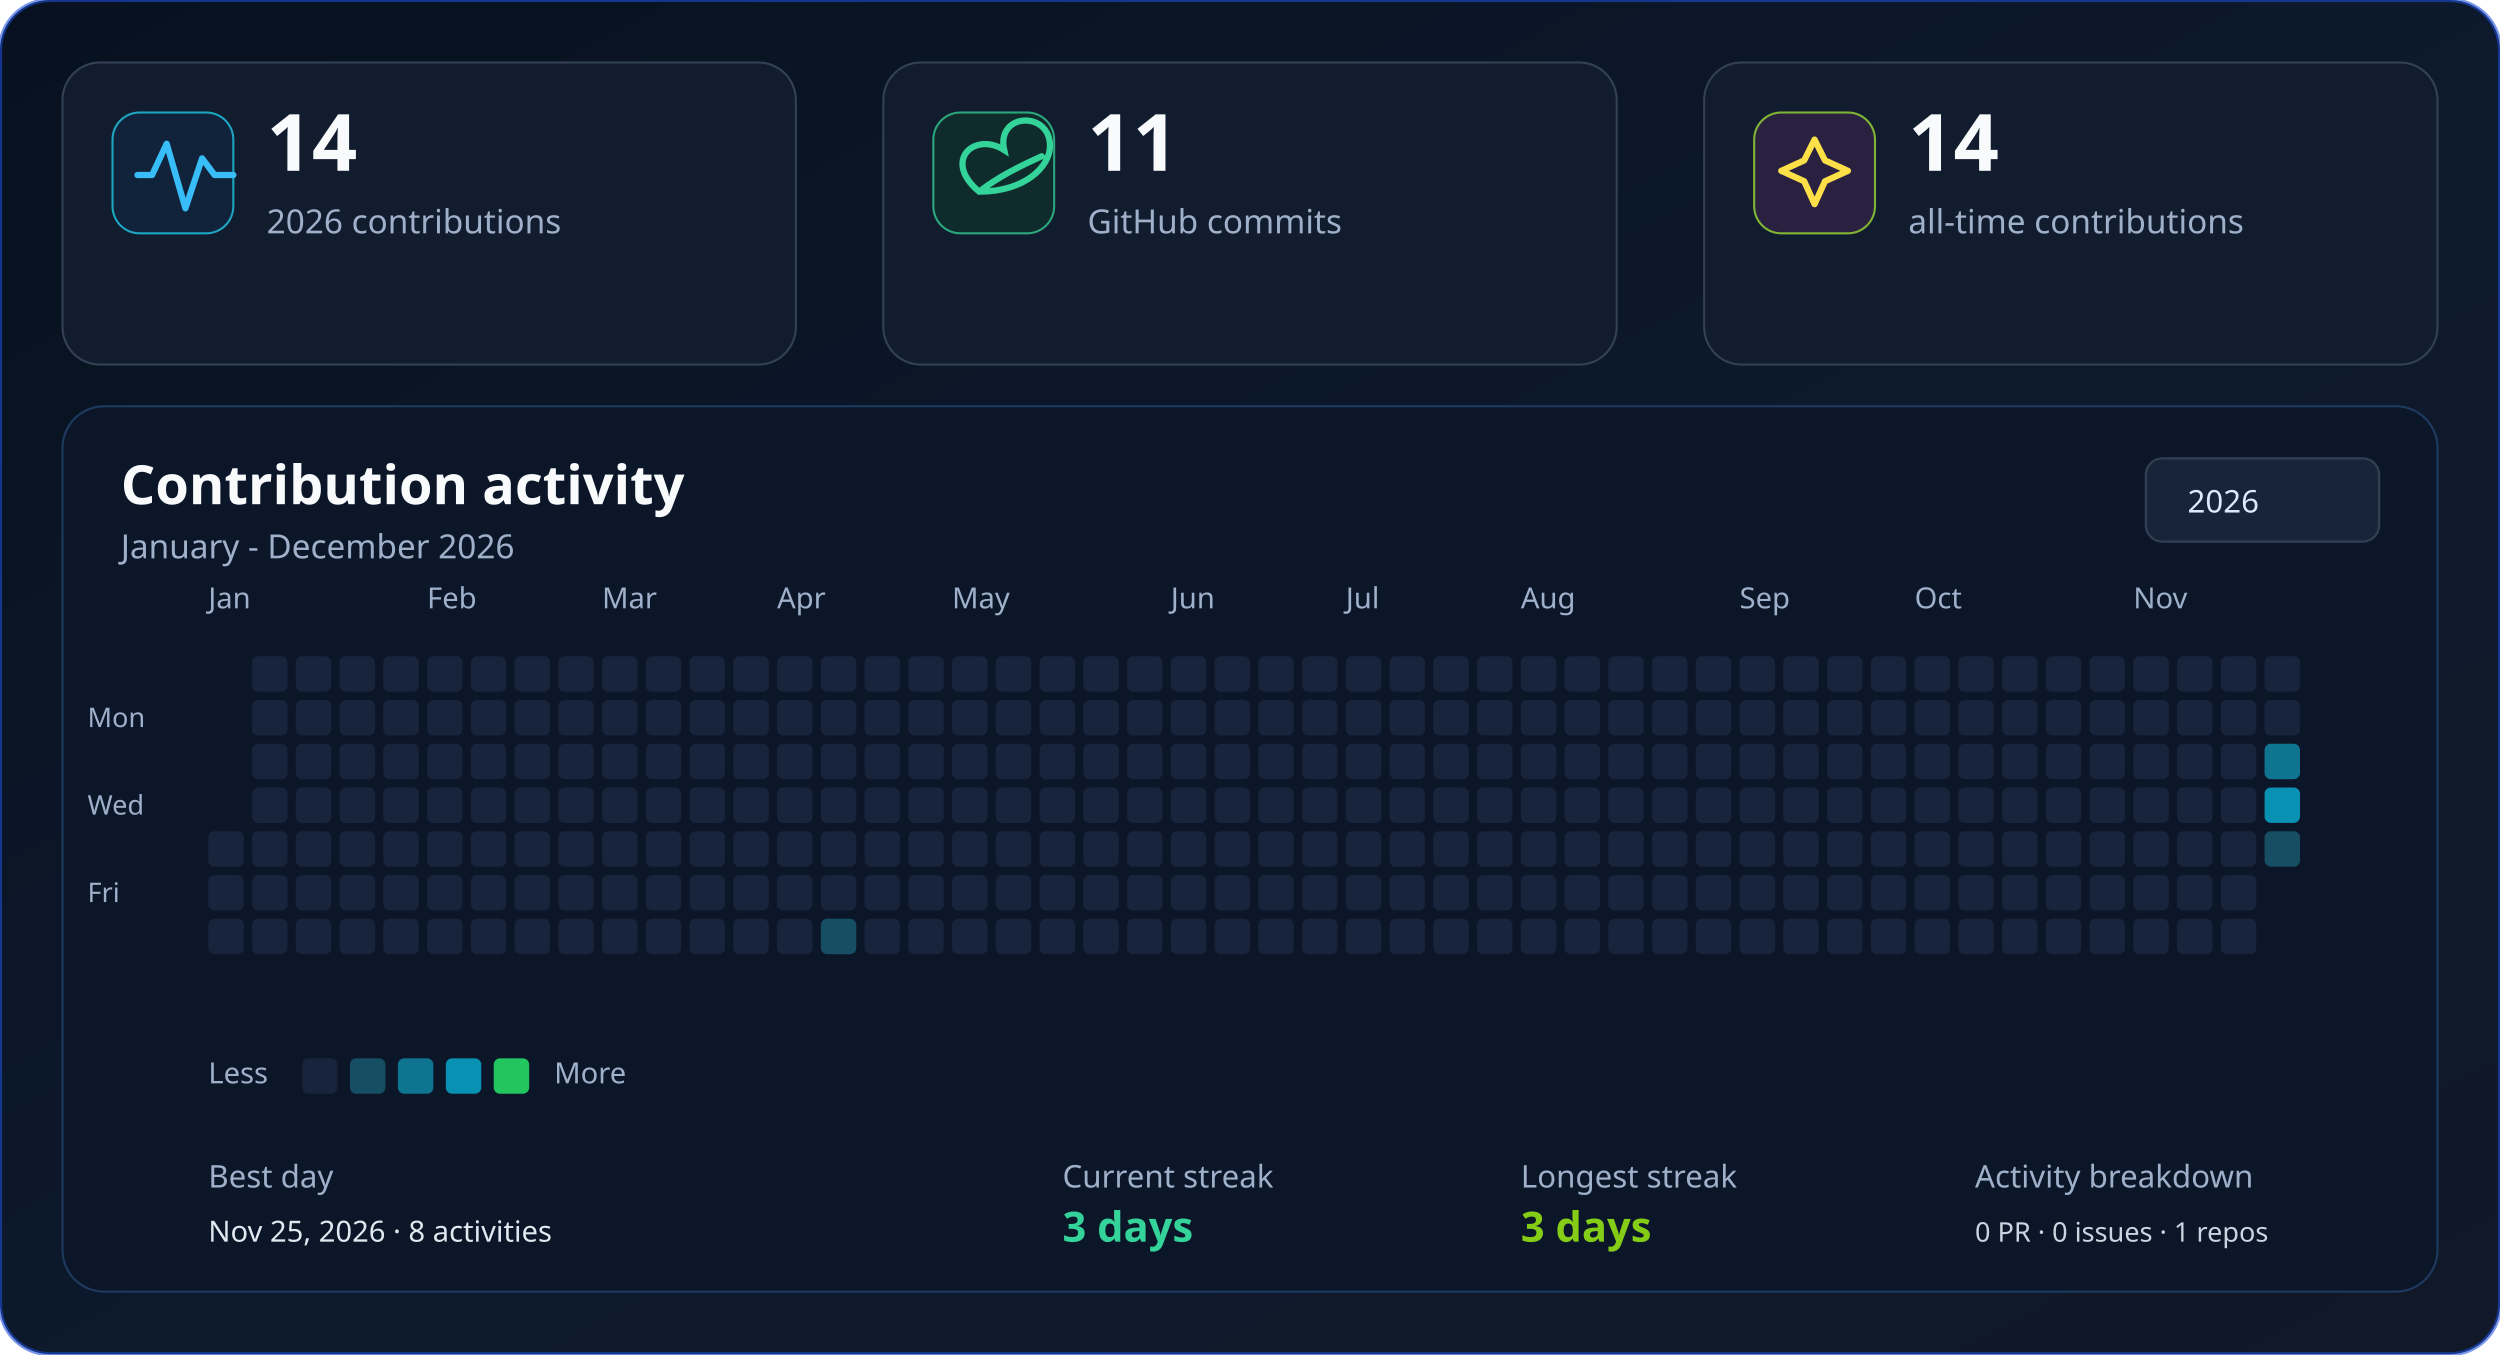
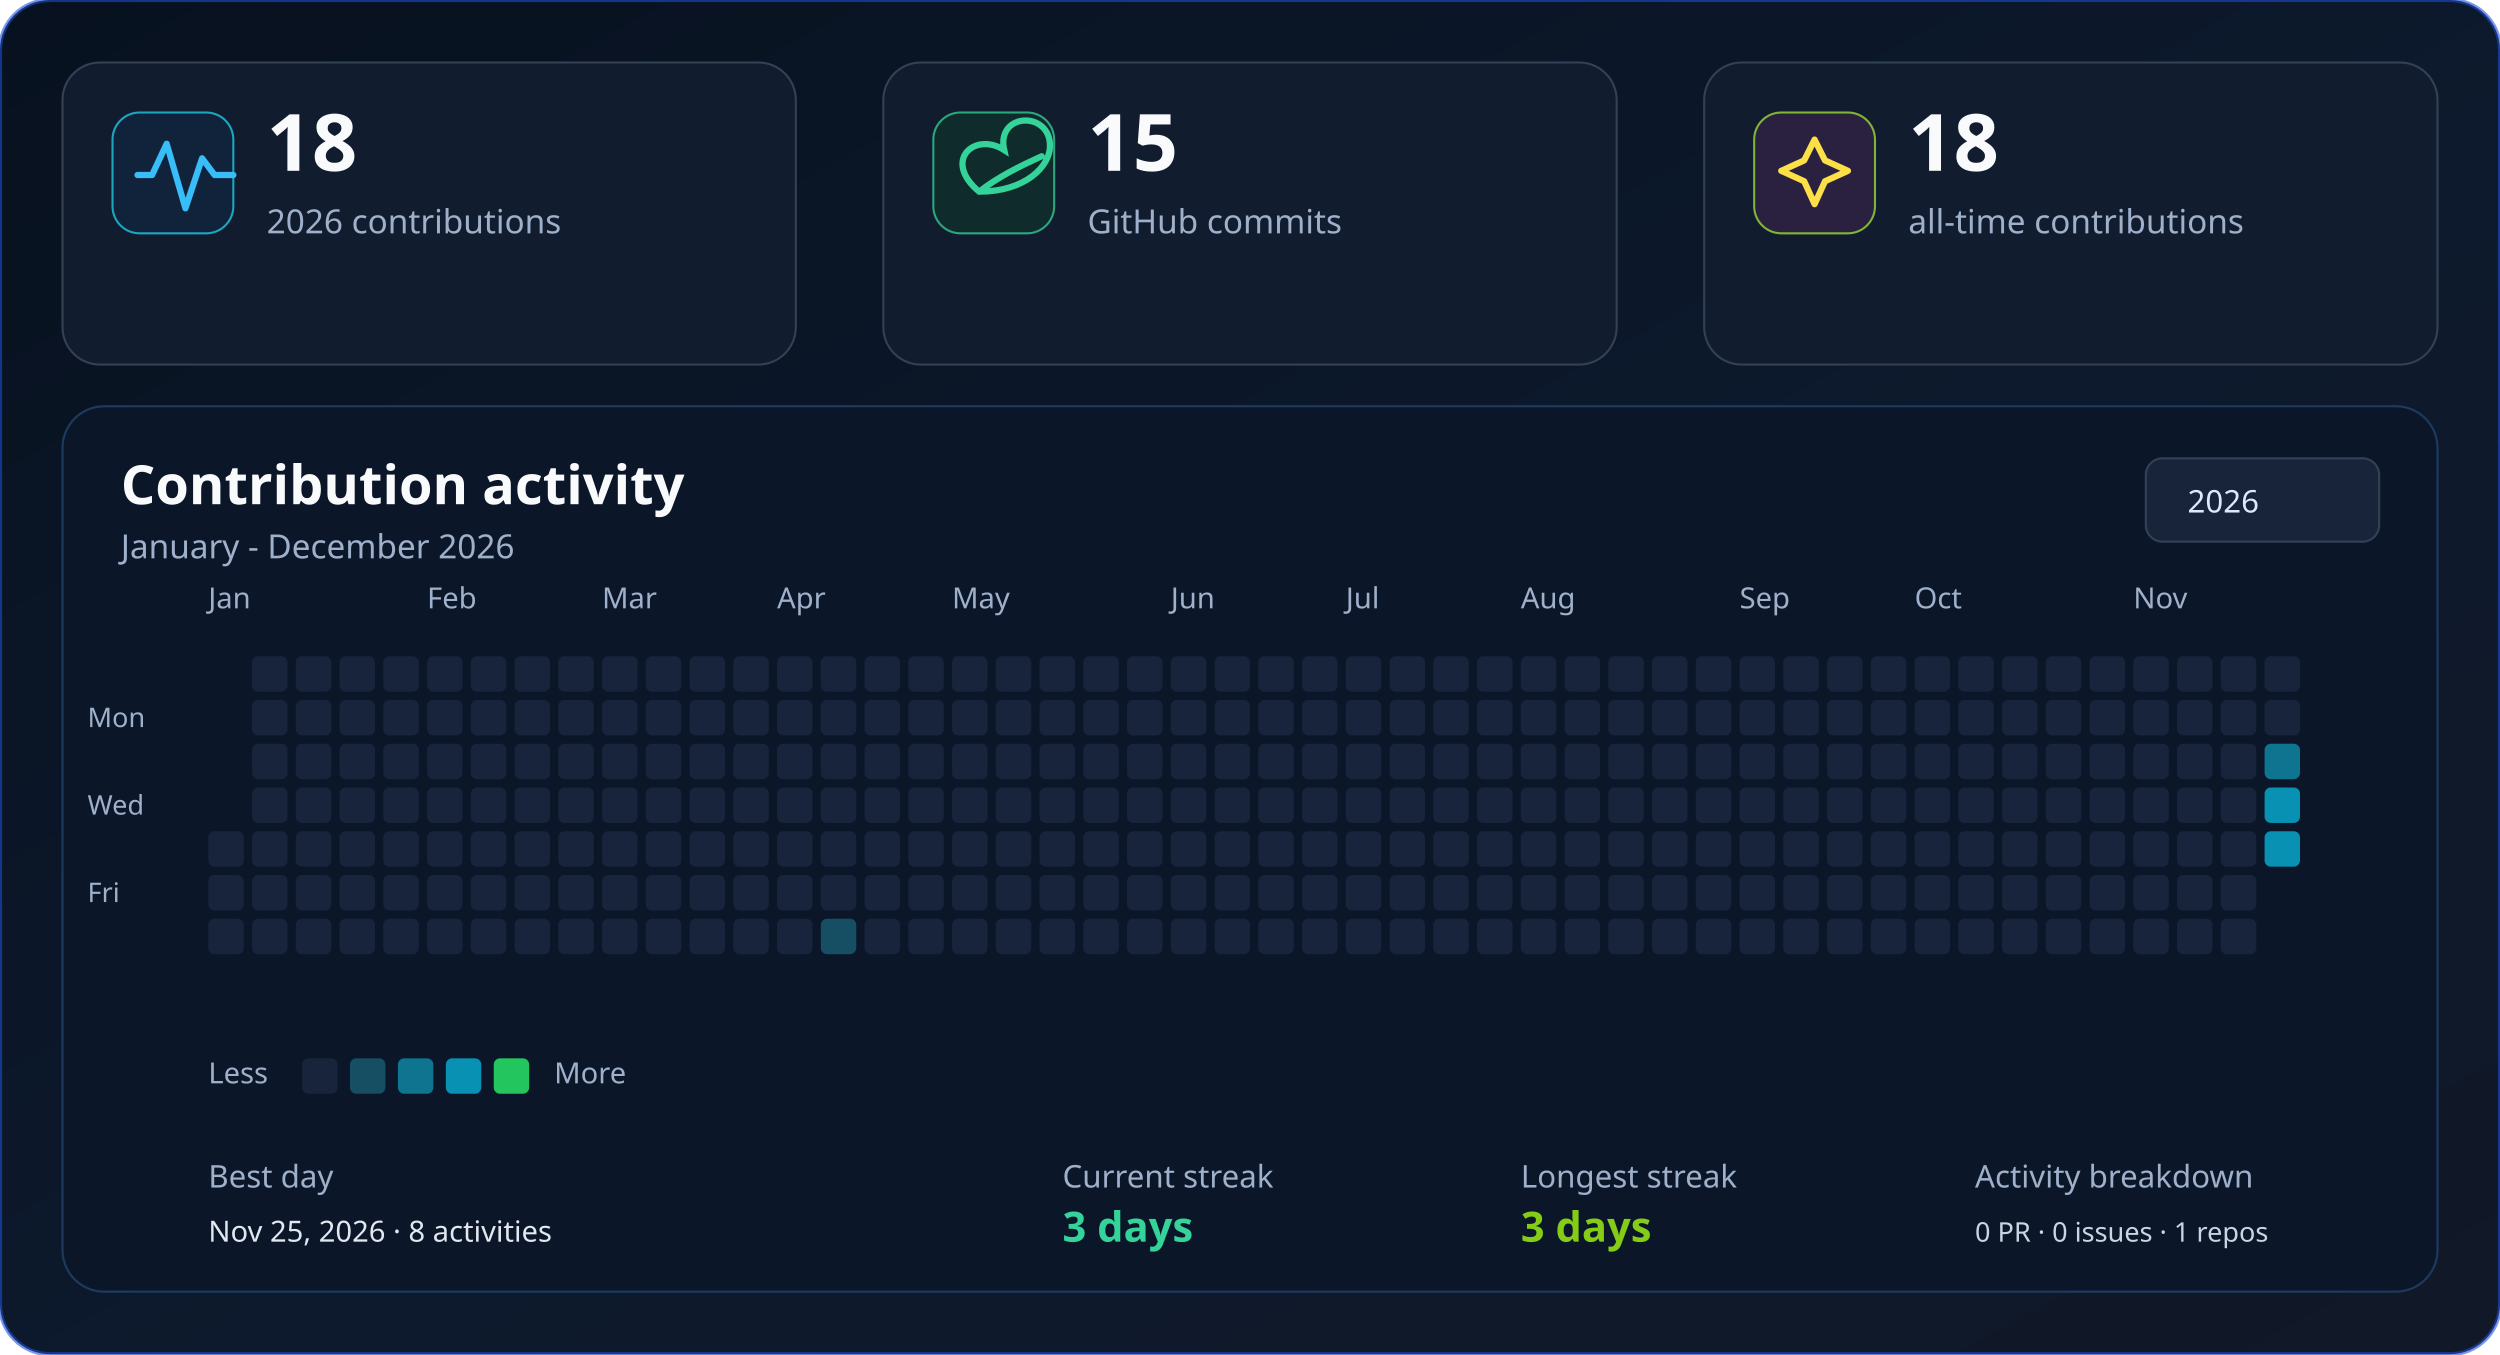
<svg xmlns="http://www.w3.org/2000/svg" width="1200" height="650" viewBox="0 0 1200 650" role="img" aria-labelledby="title desc">
  <defs>
    <linearGradient id="background" x1="0" y1="0" x2="1" y2="1">
      <stop stop-color="#07111f" />
      <stop offset=".55" stop-color="#0d1a2d" />
      <stop offset="1" stop-color="#111827" />
    </linearGradient>
    <linearGradient id="cyan" x1="0" y1="0" x2="1" y2="1">
      <stop stop-color="#22d3ee" />
      <stop offset="1" stop-color="#3b82f6" />
    </linearGradient>
  </defs>
  <rect width="1200" height="650" rx="24" fill="url(#background)" stroke="#1d4ed8" stroke-opacity=".58" stroke-width="2" />
  <g>
    <rect x="30" y="30" width="352" height="145" rx="18" fill="#111c2e" stroke="#334155" />
    <rect x="424" y="30" width="352" height="145" rx="18" fill="#111c2e" stroke="#334155" />
    <rect x="818" y="30" width="352" height="145" rx="18" fill="#111c2e" stroke="#334155" />
    <rect x="54" y="54" width="58" height="58" rx="13" fill="#10233a" stroke="#22d3ee" stroke-opacity=".75" />
    <path d="M66 84h7l7-15 9 31 8-24 6 8h9" fill="none" stroke="#38bdf8" stroke-width="3" stroke-linecap="round" stroke-linejoin="round" />
-     <text x="128" y="82" fill="#f8fafc" font-family="system-ui,sans-serif" font-size="38" font-weight="800">14</text>
+     <text x="128" y="82" fill="#f8fafc" font-family="system-ui,sans-serif" font-size="38" font-weight="800">18</text>
    <text x="128" y="112" fill="#9fb0ca" font-family="system-ui,sans-serif" font-size="16">2026 contributions</text>
    <rect x="448" y="54" width="58" height="58" rx="13" fill="#102b2b" stroke="#34d399" stroke-opacity=".75" />
    <path d="M470 92c-18-15-2-29 12-20-4-18 22-19 22-2 0 10-12 22-34 22zm0 0c9-7 19-12 30-17" fill="none" stroke="#34d399" stroke-width="3" stroke-linecap="round" />
-     <text x="522" y="82" fill="#f8fafc" font-family="system-ui,sans-serif" font-size="38" font-weight="800">11</text>
+     <text x="522" y="82" fill="#f8fafc" font-family="system-ui,sans-serif" font-size="38" font-weight="800">15</text>
    <text x="522" y="112" fill="#9fb0ca" font-family="system-ui,sans-serif" font-size="16">GitHub commits</text>
    <rect x="842" y="54" width="58" height="58" rx="13" fill="#2a2140" stroke="#a3e635" stroke-opacity=".75" />
    <path d="M871 67l5 10 11 5-11 5-5 11-5-11-11-5 11-5z" fill="none" stroke="#fde047" stroke-width="3" stroke-linejoin="round" />
-     <text x="916" y="82" fill="#f8fafc" font-family="system-ui,sans-serif" font-size="38" font-weight="800">14</text>
+     <text x="916" y="82" fill="#f8fafc" font-family="system-ui,sans-serif" font-size="38" font-weight="800">18</text>
    <text x="916" y="112" fill="#9fb0ca" font-family="system-ui,sans-serif" font-size="16">all-time contributions</text>
  </g>
  <rect x="30" y="195" width="1140" height="425" rx="20" fill="#0b1729" stroke="#1e3a5f" />
  <text x="58" y="242" fill="#f8fafc" font-family="system-ui,sans-serif" font-size="26" font-weight="800">Contribution activity</text>
  <text x="58" y="268" fill="#9fb0ca" font-family="system-ui,sans-serif" font-size="16">January - December 2026</text>
  <rect x="1030" y="220" width="112" height="40" rx="8" fill="#17243a" stroke="#334155" />
  <text x="1050" y="246" fill="#dbeafe" font-family="system-ui,sans-serif" font-size="15">2026</text>
  <text x="100" y="292" fill="#9fb0ca" font-family="system-ui,sans-serif" font-size="14">Jan</text>
  <text x="205" y="292" fill="#9fb0ca" font-family="system-ui,sans-serif" font-size="14">Feb</text>
  <text x="289" y="292" fill="#9fb0ca" font-family="system-ui,sans-serif" font-size="14">Mar</text>
  <text x="373" y="292" fill="#9fb0ca" font-family="system-ui,sans-serif" font-size="14">Apr</text>
  <text x="457" y="292" fill="#9fb0ca" font-family="system-ui,sans-serif" font-size="14">May</text>
  <text x="562" y="292" fill="#9fb0ca" font-family="system-ui,sans-serif" font-size="14">Jun</text>
  <text x="646" y="292" fill="#9fb0ca" font-family="system-ui,sans-serif" font-size="14">Jul</text>
  <text x="730" y="292" fill="#9fb0ca" font-family="system-ui,sans-serif" font-size="14">Aug</text>
  <text x="835" y="292" fill="#9fb0ca" font-family="system-ui,sans-serif" font-size="14">Sep</text>
  <text x="919" y="292" fill="#9fb0ca" font-family="system-ui,sans-serif" font-size="14">Oct</text>
  <text x="1024" y="292" fill="#9fb0ca" font-family="system-ui,sans-serif" font-size="14">Nov</text>
  <text x="42" y="349" fill="#9fb0ca" font-family="system-ui,sans-serif" font-size="13">Mon</text>
  <text x="42" y="391" fill="#9fb0ca" font-family="system-ui,sans-serif" font-size="13">Wed</text>
  <text x="42" y="433" fill="#9fb0ca" font-family="system-ui,sans-serif" font-size="13">Fri</text>
  <rect x="100" y="399" width="17" height="17" rx="3" fill="#18243b" />
  <rect x="100" y="420" width="17" height="17" rx="3" fill="#18243b" />
  <rect x="100" y="441" width="17" height="17" rx="3" fill="#18243b" />
  <rect x="121" y="315" width="17" height="17" rx="3" fill="#18243b" />
  <rect x="121" y="336" width="17" height="17" rx="3" fill="#18243b" />
  <rect x="121" y="357" width="17" height="17" rx="3" fill="#18243b" />
  <rect x="121" y="378" width="17" height="17" rx="3" fill="#18243b" />
  <rect x="121" y="399" width="17" height="17" rx="3" fill="#18243b" />
  <rect x="121" y="420" width="17" height="17" rx="3" fill="#18243b" />
  <rect x="121" y="441" width="17" height="17" rx="3" fill="#18243b" />
  <rect x="142" y="315" width="17" height="17" rx="3" fill="#18243b" />
  <rect x="142" y="336" width="17" height="17" rx="3" fill="#18243b" />
  <rect x="142" y="357" width="17" height="17" rx="3" fill="#18243b" />
  <rect x="142" y="378" width="17" height="17" rx="3" fill="#18243b" />
  <rect x="142" y="399" width="17" height="17" rx="3" fill="#18243b" />
  <rect x="142" y="420" width="17" height="17" rx="3" fill="#18243b" />
  <rect x="142" y="441" width="17" height="17" rx="3" fill="#18243b" />
  <rect x="163" y="315" width="17" height="17" rx="3" fill="#18243b" />
  <rect x="163" y="336" width="17" height="17" rx="3" fill="#18243b" />
  <rect x="163" y="357" width="17" height="17" rx="3" fill="#18243b" />
  <rect x="163" y="378" width="17" height="17" rx="3" fill="#18243b" />
  <rect x="163" y="399" width="17" height="17" rx="3" fill="#18243b" />
  <rect x="163" y="420" width="17" height="17" rx="3" fill="#18243b" />
  <rect x="163" y="441" width="17" height="17" rx="3" fill="#18243b" />
  <rect x="184" y="315" width="17" height="17" rx="3" fill="#18243b" />
  <rect x="184" y="336" width="17" height="17" rx="3" fill="#18243b" />
  <rect x="184" y="357" width="17" height="17" rx="3" fill="#18243b" />
  <rect x="184" y="378" width="17" height="17" rx="3" fill="#18243b" />
  <rect x="184" y="399" width="17" height="17" rx="3" fill="#18243b" />
  <rect x="184" y="420" width="17" height="17" rx="3" fill="#18243b" />
  <rect x="184" y="441" width="17" height="17" rx="3" fill="#18243b" />
  <rect x="205" y="315" width="17" height="17" rx="3" fill="#18243b" />
  <rect x="205" y="336" width="17" height="17" rx="3" fill="#18243b" />
  <rect x="205" y="357" width="17" height="17" rx="3" fill="#18243b" />
  <rect x="205" y="378" width="17" height="17" rx="3" fill="#18243b" />
  <rect x="205" y="399" width="17" height="17" rx="3" fill="#18243b" />
  <rect x="205" y="420" width="17" height="17" rx="3" fill="#18243b" />
  <rect x="205" y="441" width="17" height="17" rx="3" fill="#18243b" />
  <rect x="226" y="315" width="17" height="17" rx="3" fill="#18243b" />
  <rect x="226" y="336" width="17" height="17" rx="3" fill="#18243b" />
  <rect x="226" y="357" width="17" height="17" rx="3" fill="#18243b" />
  <rect x="226" y="378" width="17" height="17" rx="3" fill="#18243b" />
  <rect x="226" y="399" width="17" height="17" rx="3" fill="#18243b" />
  <rect x="226" y="420" width="17" height="17" rx="3" fill="#18243b" />
  <rect x="226" y="441" width="17" height="17" rx="3" fill="#18243b" />
  <rect x="247" y="315" width="17" height="17" rx="3" fill="#18243b" />
  <rect x="247" y="336" width="17" height="17" rx="3" fill="#18243b" />
  <rect x="247" y="357" width="17" height="17" rx="3" fill="#18243b" />
  <rect x="247" y="378" width="17" height="17" rx="3" fill="#18243b" />
  <rect x="247" y="399" width="17" height="17" rx="3" fill="#18243b" />
  <rect x="247" y="420" width="17" height="17" rx="3" fill="#18243b" />
  <rect x="247" y="441" width="17" height="17" rx="3" fill="#18243b" />
  <rect x="268" y="315" width="17" height="17" rx="3" fill="#18243b" />
  <rect x="268" y="336" width="17" height="17" rx="3" fill="#18243b" />
  <rect x="268" y="357" width="17" height="17" rx="3" fill="#18243b" />
  <rect x="268" y="378" width="17" height="17" rx="3" fill="#18243b" />
  <rect x="268" y="399" width="17" height="17" rx="3" fill="#18243b" />
  <rect x="268" y="420" width="17" height="17" rx="3" fill="#18243b" />
  <rect x="268" y="441" width="17" height="17" rx="3" fill="#18243b" />
  <rect x="289" y="315" width="17" height="17" rx="3" fill="#18243b" />
  <rect x="289" y="336" width="17" height="17" rx="3" fill="#18243b" />
  <rect x="289" y="357" width="17" height="17" rx="3" fill="#18243b" />
  <rect x="289" y="378" width="17" height="17" rx="3" fill="#18243b" />
  <rect x="289" y="399" width="17" height="17" rx="3" fill="#18243b" />
  <rect x="289" y="420" width="17" height="17" rx="3" fill="#18243b" />
  <rect x="289" y="441" width="17" height="17" rx="3" fill="#18243b" />
  <rect x="310" y="315" width="17" height="17" rx="3" fill="#18243b" />
  <rect x="310" y="336" width="17" height="17" rx="3" fill="#18243b" />
  <rect x="310" y="357" width="17" height="17" rx="3" fill="#18243b" />
  <rect x="310" y="378" width="17" height="17" rx="3" fill="#18243b" />
  <rect x="310" y="399" width="17" height="17" rx="3" fill="#18243b" />
  <rect x="310" y="420" width="17" height="17" rx="3" fill="#18243b" />
  <rect x="310" y="441" width="17" height="17" rx="3" fill="#18243b" />
  <rect x="331" y="315" width="17" height="17" rx="3" fill="#18243b" />
  <rect x="331" y="336" width="17" height="17" rx="3" fill="#18243b" />
  <rect x="331" y="357" width="17" height="17" rx="3" fill="#18243b" />
  <rect x="331" y="378" width="17" height="17" rx="3" fill="#18243b" />
  <rect x="331" y="399" width="17" height="17" rx="3" fill="#18243b" />
  <rect x="331" y="420" width="17" height="17" rx="3" fill="#18243b" />
  <rect x="331" y="441" width="17" height="17" rx="3" fill="#18243b" />
  <rect x="352" y="315" width="17" height="17" rx="3" fill="#18243b" />
  <rect x="352" y="336" width="17" height="17" rx="3" fill="#18243b" />
  <rect x="352" y="357" width="17" height="17" rx="3" fill="#18243b" />
  <rect x="352" y="378" width="17" height="17" rx="3" fill="#18243b" />
  <rect x="352" y="399" width="17" height="17" rx="3" fill="#18243b" />
  <rect x="352" y="420" width="17" height="17" rx="3" fill="#18243b" />
  <rect x="352" y="441" width="17" height="17" rx="3" fill="#18243b" />
  <rect x="373" y="315" width="17" height="17" rx="3" fill="#18243b" />
  <rect x="373" y="336" width="17" height="17" rx="3" fill="#18243b" />
  <rect x="373" y="357" width="17" height="17" rx="3" fill="#18243b" />
  <rect x="373" y="378" width="17" height="17" rx="3" fill="#18243b" />
  <rect x="373" y="399" width="17" height="17" rx="3" fill="#18243b" />
  <rect x="373" y="420" width="17" height="17" rx="3" fill="#18243b" />
  <rect x="373" y="441" width="17" height="17" rx="3" fill="#18243b" />
  <rect x="394" y="315" width="17" height="17" rx="3" fill="#18243b" />
  <rect x="394" y="336" width="17" height="17" rx="3" fill="#18243b" />
  <rect x="394" y="357" width="17" height="17" rx="3" fill="#18243b" />
  <rect x="394" y="378" width="17" height="17" rx="3" fill="#18243b" />
  <rect x="394" y="399" width="17" height="17" rx="3" fill="#18243b" />
  <rect x="394" y="420" width="17" height="17" rx="3" fill="#18243b" />
  <rect x="394" y="441" width="17" height="17" rx="3" fill="#164e63" />
  <rect x="415" y="315" width="17" height="17" rx="3" fill="#18243b" />
  <rect x="415" y="336" width="17" height="17" rx="3" fill="#18243b" />
  <rect x="415" y="357" width="17" height="17" rx="3" fill="#18243b" />
  <rect x="415" y="378" width="17" height="17" rx="3" fill="#18243b" />
  <rect x="415" y="399" width="17" height="17" rx="3" fill="#18243b" />
  <rect x="415" y="420" width="17" height="17" rx="3" fill="#18243b" />
  <rect x="415" y="441" width="17" height="17" rx="3" fill="#18243b" />
  <rect x="436" y="315" width="17" height="17" rx="3" fill="#18243b" />
  <rect x="436" y="336" width="17" height="17" rx="3" fill="#18243b" />
  <rect x="436" y="357" width="17" height="17" rx="3" fill="#18243b" />
  <rect x="436" y="378" width="17" height="17" rx="3" fill="#18243b" />
  <rect x="436" y="399" width="17" height="17" rx="3" fill="#18243b" />
  <rect x="436" y="420" width="17" height="17" rx="3" fill="#18243b" />
  <rect x="436" y="441" width="17" height="17" rx="3" fill="#18243b" />
  <rect x="457" y="315" width="17" height="17" rx="3" fill="#18243b" />
  <rect x="457" y="336" width="17" height="17" rx="3" fill="#18243b" />
  <rect x="457" y="357" width="17" height="17" rx="3" fill="#18243b" />
  <rect x="457" y="378" width="17" height="17" rx="3" fill="#18243b" />
  <rect x="457" y="399" width="17" height="17" rx="3" fill="#18243b" />
  <rect x="457" y="420" width="17" height="17" rx="3" fill="#18243b" />
  <rect x="457" y="441" width="17" height="17" rx="3" fill="#18243b" />
  <rect x="478" y="315" width="17" height="17" rx="3" fill="#18243b" />
  <rect x="478" y="336" width="17" height="17" rx="3" fill="#18243b" />
  <rect x="478" y="357" width="17" height="17" rx="3" fill="#18243b" />
  <rect x="478" y="378" width="17" height="17" rx="3" fill="#18243b" />
  <rect x="478" y="399" width="17" height="17" rx="3" fill="#18243b" />
  <rect x="478" y="420" width="17" height="17" rx="3" fill="#18243b" />
  <rect x="478" y="441" width="17" height="17" rx="3" fill="#18243b" />
  <rect x="499" y="315" width="17" height="17" rx="3" fill="#18243b" />
  <rect x="499" y="336" width="17" height="17" rx="3" fill="#18243b" />
  <rect x="499" y="357" width="17" height="17" rx="3" fill="#18243b" />
  <rect x="499" y="378" width="17" height="17" rx="3" fill="#18243b" />
  <rect x="499" y="399" width="17" height="17" rx="3" fill="#18243b" />
  <rect x="499" y="420" width="17" height="17" rx="3" fill="#18243b" />
  <rect x="499" y="441" width="17" height="17" rx="3" fill="#18243b" />
  <rect x="520" y="315" width="17" height="17" rx="3" fill="#18243b" />
  <rect x="520" y="336" width="17" height="17" rx="3" fill="#18243b" />
  <rect x="520" y="357" width="17" height="17" rx="3" fill="#18243b" />
  <rect x="520" y="378" width="17" height="17" rx="3" fill="#18243b" />
  <rect x="520" y="399" width="17" height="17" rx="3" fill="#18243b" />
  <rect x="520" y="420" width="17" height="17" rx="3" fill="#18243b" />
  <rect x="520" y="441" width="17" height="17" rx="3" fill="#18243b" />
  <rect x="541" y="315" width="17" height="17" rx="3" fill="#18243b" />
  <rect x="541" y="336" width="17" height="17" rx="3" fill="#18243b" />
  <rect x="541" y="357" width="17" height="17" rx="3" fill="#18243b" />
  <rect x="541" y="378" width="17" height="17" rx="3" fill="#18243b" />
  <rect x="541" y="399" width="17" height="17" rx="3" fill="#18243b" />
  <rect x="541" y="420" width="17" height="17" rx="3" fill="#18243b" />
  <rect x="541" y="441" width="17" height="17" rx="3" fill="#18243b" />
  <rect x="562" y="315" width="17" height="17" rx="3" fill="#18243b" />
  <rect x="562" y="336" width="17" height="17" rx="3" fill="#18243b" />
  <rect x="562" y="357" width="17" height="17" rx="3" fill="#18243b" />
  <rect x="562" y="378" width="17" height="17" rx="3" fill="#18243b" />
  <rect x="562" y="399" width="17" height="17" rx="3" fill="#18243b" />
  <rect x="562" y="420" width="17" height="17" rx="3" fill="#18243b" />
  <rect x="562" y="441" width="17" height="17" rx="3" fill="#18243b" />
  <rect x="583" y="315" width="17" height="17" rx="3" fill="#18243b" />
  <rect x="583" y="336" width="17" height="17" rx="3" fill="#18243b" />
  <rect x="583" y="357" width="17" height="17" rx="3" fill="#18243b" />
  <rect x="583" y="378" width="17" height="17" rx="3" fill="#18243b" />
  <rect x="583" y="399" width="17" height="17" rx="3" fill="#18243b" />
  <rect x="583" y="420" width="17" height="17" rx="3" fill="#18243b" />
  <rect x="583" y="441" width="17" height="17" rx="3" fill="#18243b" />
  <rect x="604" y="315" width="17" height="17" rx="3" fill="#18243b" />
  <rect x="604" y="336" width="17" height="17" rx="3" fill="#18243b" />
  <rect x="604" y="357" width="17" height="17" rx="3" fill="#18243b" />
  <rect x="604" y="378" width="17" height="17" rx="3" fill="#18243b" />
  <rect x="604" y="399" width="17" height="17" rx="3" fill="#18243b" />
  <rect x="604" y="420" width="17" height="17" rx="3" fill="#18243b" />
  <rect x="604" y="441" width="17" height="17" rx="3" fill="#18243b" />
  <rect x="625" y="315" width="17" height="17" rx="3" fill="#18243b" />
  <rect x="625" y="336" width="17" height="17" rx="3" fill="#18243b" />
  <rect x="625" y="357" width="17" height="17" rx="3" fill="#18243b" />
  <rect x="625" y="378" width="17" height="17" rx="3" fill="#18243b" />
  <rect x="625" y="399" width="17" height="17" rx="3" fill="#18243b" />
  <rect x="625" y="420" width="17" height="17" rx="3" fill="#18243b" />
  <rect x="625" y="441" width="17" height="17" rx="3" fill="#18243b" />
  <rect x="646" y="315" width="17" height="17" rx="3" fill="#18243b" />
  <rect x="646" y="336" width="17" height="17" rx="3" fill="#18243b" />
  <rect x="646" y="357" width="17" height="17" rx="3" fill="#18243b" />
  <rect x="646" y="378" width="17" height="17" rx="3" fill="#18243b" />
  <rect x="646" y="399" width="17" height="17" rx="3" fill="#18243b" />
  <rect x="646" y="420" width="17" height="17" rx="3" fill="#18243b" />
  <rect x="646" y="441" width="17" height="17" rx="3" fill="#18243b" />
  <rect x="667" y="315" width="17" height="17" rx="3" fill="#18243b" />
  <rect x="667" y="336" width="17" height="17" rx="3" fill="#18243b" />
  <rect x="667" y="357" width="17" height="17" rx="3" fill="#18243b" />
  <rect x="667" y="378" width="17" height="17" rx="3" fill="#18243b" />
  <rect x="667" y="399" width="17" height="17" rx="3" fill="#18243b" />
  <rect x="667" y="420" width="17" height="17" rx="3" fill="#18243b" />
  <rect x="667" y="441" width="17" height="17" rx="3" fill="#18243b" />
  <rect x="688" y="315" width="17" height="17" rx="3" fill="#18243b" />
  <rect x="688" y="336" width="17" height="17" rx="3" fill="#18243b" />
  <rect x="688" y="357" width="17" height="17" rx="3" fill="#18243b" />
  <rect x="688" y="378" width="17" height="17" rx="3" fill="#18243b" />
  <rect x="688" y="399" width="17" height="17" rx="3" fill="#18243b" />
  <rect x="688" y="420" width="17" height="17" rx="3" fill="#18243b" />
  <rect x="688" y="441" width="17" height="17" rx="3" fill="#18243b" />
  <rect x="709" y="315" width="17" height="17" rx="3" fill="#18243b" />
  <rect x="709" y="336" width="17" height="17" rx="3" fill="#18243b" />
  <rect x="709" y="357" width="17" height="17" rx="3" fill="#18243b" />
  <rect x="709" y="378" width="17" height="17" rx="3" fill="#18243b" />
  <rect x="709" y="399" width="17" height="17" rx="3" fill="#18243b" />
  <rect x="709" y="420" width="17" height="17" rx="3" fill="#18243b" />
  <rect x="709" y="441" width="17" height="17" rx="3" fill="#18243b" />
  <rect x="730" y="315" width="17" height="17" rx="3" fill="#18243b" />
  <rect x="730" y="336" width="17" height="17" rx="3" fill="#18243b" />
  <rect x="730" y="357" width="17" height="17" rx="3" fill="#18243b" />
  <rect x="730" y="378" width="17" height="17" rx="3" fill="#18243b" />
  <rect x="730" y="399" width="17" height="17" rx="3" fill="#18243b" />
  <rect x="730" y="420" width="17" height="17" rx="3" fill="#18243b" />
  <rect x="730" y="441" width="17" height="17" rx="3" fill="#18243b" />
  <rect x="751" y="315" width="17" height="17" rx="3" fill="#18243b" />
  <rect x="751" y="336" width="17" height="17" rx="3" fill="#18243b" />
  <rect x="751" y="357" width="17" height="17" rx="3" fill="#18243b" />
  <rect x="751" y="378" width="17" height="17" rx="3" fill="#18243b" />
  <rect x="751" y="399" width="17" height="17" rx="3" fill="#18243b" />
  <rect x="751" y="420" width="17" height="17" rx="3" fill="#18243b" />
  <rect x="751" y="441" width="17" height="17" rx="3" fill="#18243b" />
  <rect x="772" y="315" width="17" height="17" rx="3" fill="#18243b" />
  <rect x="772" y="336" width="17" height="17" rx="3" fill="#18243b" />
  <rect x="772" y="357" width="17" height="17" rx="3" fill="#18243b" />
  <rect x="772" y="378" width="17" height="17" rx="3" fill="#18243b" />
  <rect x="772" y="399" width="17" height="17" rx="3" fill="#18243b" />
  <rect x="772" y="420" width="17" height="17" rx="3" fill="#18243b" />
  <rect x="772" y="441" width="17" height="17" rx="3" fill="#18243b" />
  <rect x="793" y="315" width="17" height="17" rx="3" fill="#18243b" />
  <rect x="793" y="336" width="17" height="17" rx="3" fill="#18243b" />
  <rect x="793" y="357" width="17" height="17" rx="3" fill="#18243b" />
  <rect x="793" y="378" width="17" height="17" rx="3" fill="#18243b" />
  <rect x="793" y="399" width="17" height="17" rx="3" fill="#18243b" />
  <rect x="793" y="420" width="17" height="17" rx="3" fill="#18243b" />
  <rect x="793" y="441" width="17" height="17" rx="3" fill="#18243b" />
  <rect x="814" y="315" width="17" height="17" rx="3" fill="#18243b" />
  <rect x="814" y="336" width="17" height="17" rx="3" fill="#18243b" />
  <rect x="814" y="357" width="17" height="17" rx="3" fill="#18243b" />
  <rect x="814" y="378" width="17" height="17" rx="3" fill="#18243b" />
  <rect x="814" y="399" width="17" height="17" rx="3" fill="#18243b" />
  <rect x="814" y="420" width="17" height="17" rx="3" fill="#18243b" />
  <rect x="814" y="441" width="17" height="17" rx="3" fill="#18243b" />
  <rect x="835" y="315" width="17" height="17" rx="3" fill="#18243b" />
  <rect x="835" y="336" width="17" height="17" rx="3" fill="#18243b" />
  <rect x="835" y="357" width="17" height="17" rx="3" fill="#18243b" />
  <rect x="835" y="378" width="17" height="17" rx="3" fill="#18243b" />
  <rect x="835" y="399" width="17" height="17" rx="3" fill="#18243b" />
  <rect x="835" y="420" width="17" height="17" rx="3" fill="#18243b" />
  <rect x="835" y="441" width="17" height="17" rx="3" fill="#18243b" />
  <rect x="856" y="315" width="17" height="17" rx="3" fill="#18243b" />
  <rect x="856" y="336" width="17" height="17" rx="3" fill="#18243b" />
  <rect x="856" y="357" width="17" height="17" rx="3" fill="#18243b" />
  <rect x="856" y="378" width="17" height="17" rx="3" fill="#18243b" />
  <rect x="856" y="399" width="17" height="17" rx="3" fill="#18243b" />
  <rect x="856" y="420" width="17" height="17" rx="3" fill="#18243b" />
  <rect x="856" y="441" width="17" height="17" rx="3" fill="#18243b" />
  <rect x="877" y="315" width="17" height="17" rx="3" fill="#18243b" />
  <rect x="877" y="336" width="17" height="17" rx="3" fill="#18243b" />
  <rect x="877" y="357" width="17" height="17" rx="3" fill="#18243b" />
  <rect x="877" y="378" width="17" height="17" rx="3" fill="#18243b" />
  <rect x="877" y="399" width="17" height="17" rx="3" fill="#18243b" />
  <rect x="877" y="420" width="17" height="17" rx="3" fill="#18243b" />
  <rect x="877" y="441" width="17" height="17" rx="3" fill="#18243b" />
  <rect x="898" y="315" width="17" height="17" rx="3" fill="#18243b" />
  <rect x="898" y="336" width="17" height="17" rx="3" fill="#18243b" />
  <rect x="898" y="357" width="17" height="17" rx="3" fill="#18243b" />
  <rect x="898" y="378" width="17" height="17" rx="3" fill="#18243b" />
  <rect x="898" y="399" width="17" height="17" rx="3" fill="#18243b" />
  <rect x="898" y="420" width="17" height="17" rx="3" fill="#18243b" />
  <rect x="898" y="441" width="17" height="17" rx="3" fill="#18243b" />
  <rect x="919" y="315" width="17" height="17" rx="3" fill="#18243b" />
  <rect x="919" y="336" width="17" height="17" rx="3" fill="#18243b" />
  <rect x="919" y="357" width="17" height="17" rx="3" fill="#18243b" />
  <rect x="919" y="378" width="17" height="17" rx="3" fill="#18243b" />
  <rect x="919" y="399" width="17" height="17" rx="3" fill="#18243b" />
  <rect x="919" y="420" width="17" height="17" rx="3" fill="#18243b" />
  <rect x="919" y="441" width="17" height="17" rx="3" fill="#18243b" />
  <rect x="940" y="315" width="17" height="17" rx="3" fill="#18243b" />
  <rect x="940" y="336" width="17" height="17" rx="3" fill="#18243b" />
  <rect x="940" y="357" width="17" height="17" rx="3" fill="#18243b" />
  <rect x="940" y="378" width="17" height="17" rx="3" fill="#18243b" />
  <rect x="940" y="399" width="17" height="17" rx="3" fill="#18243b" />
  <rect x="940" y="420" width="17" height="17" rx="3" fill="#18243b" />
  <rect x="940" y="441" width="17" height="17" rx="3" fill="#18243b" />
  <rect x="961" y="315" width="17" height="17" rx="3" fill="#18243b" />
  <rect x="961" y="336" width="17" height="17" rx="3" fill="#18243b" />
  <rect x="961" y="357" width="17" height="17" rx="3" fill="#18243b" />
  <rect x="961" y="378" width="17" height="17" rx="3" fill="#18243b" />
  <rect x="961" y="399" width="17" height="17" rx="3" fill="#18243b" />
  <rect x="961" y="420" width="17" height="17" rx="3" fill="#18243b" />
  <rect x="961" y="441" width="17" height="17" rx="3" fill="#18243b" />
  <rect x="982" y="315" width="17" height="17" rx="3" fill="#18243b" />
  <rect x="982" y="336" width="17" height="17" rx="3" fill="#18243b" />
  <rect x="982" y="357" width="17" height="17" rx="3" fill="#18243b" />
  <rect x="982" y="378" width="17" height="17" rx="3" fill="#18243b" />
  <rect x="982" y="399" width="17" height="17" rx="3" fill="#18243b" />
  <rect x="982" y="420" width="17" height="17" rx="3" fill="#18243b" />
  <rect x="982" y="441" width="17" height="17" rx="3" fill="#18243b" />
  <rect x="1003" y="315" width="17" height="17" rx="3" fill="#18243b" />
  <rect x="1003" y="336" width="17" height="17" rx="3" fill="#18243b" />
  <rect x="1003" y="357" width="17" height="17" rx="3" fill="#18243b" />
  <rect x="1003" y="378" width="17" height="17" rx="3" fill="#18243b" />
  <rect x="1003" y="399" width="17" height="17" rx="3" fill="#18243b" />
  <rect x="1003" y="420" width="17" height="17" rx="3" fill="#18243b" />
  <rect x="1003" y="441" width="17" height="17" rx="3" fill="#18243b" />
  <rect x="1024" y="315" width="17" height="17" rx="3" fill="#18243b" />
  <rect x="1024" y="336" width="17" height="17" rx="3" fill="#18243b" />
  <rect x="1024" y="357" width="17" height="17" rx="3" fill="#18243b" />
  <rect x="1024" y="378" width="17" height="17" rx="3" fill="#18243b" />
  <rect x="1024" y="399" width="17" height="17" rx="3" fill="#18243b" />
  <rect x="1024" y="420" width="17" height="17" rx="3" fill="#18243b" />
  <rect x="1024" y="441" width="17" height="17" rx="3" fill="#18243b" />
  <rect x="1045" y="315" width="17" height="17" rx="3" fill="#18243b" />
  <rect x="1045" y="336" width="17" height="17" rx="3" fill="#18243b" />
  <rect x="1045" y="357" width="17" height="17" rx="3" fill="#18243b" />
  <rect x="1045" y="378" width="17" height="17" rx="3" fill="#18243b" />
  <rect x="1045" y="399" width="17" height="17" rx="3" fill="#18243b" />
  <rect x="1045" y="420" width="17" height="17" rx="3" fill="#18243b" />
  <rect x="1045" y="441" width="17" height="17" rx="3" fill="#18243b" />
  <rect x="1066" y="315" width="17" height="17" rx="3" fill="#18243b" />
  <rect x="1066" y="336" width="17" height="17" rx="3" fill="#18243b" />
  <rect x="1066" y="357" width="17" height="17" rx="3" fill="#18243b" />
  <rect x="1066" y="378" width="17" height="17" rx="3" fill="#18243b" />
  <rect x="1066" y="399" width="17" height="17" rx="3" fill="#18243b" />
  <rect x="1066" y="420" width="17" height="17" rx="3" fill="#18243b" />
  <rect x="1066" y="441" width="17" height="17" rx="3" fill="#18243b" />
  <rect x="1087" y="315" width="17" height="17" rx="3" fill="#18243b" />
  <rect x="1087" y="336" width="17" height="17" rx="3" fill="#18243b" />
  <rect x="1087" y="357" width="17" height="17" rx="3" fill="#0e7490" />
  <rect x="1087" y="378" width="17" height="17" rx="3" fill="#0891b2" />
-   <rect x="1087" y="399" width="17" height="17" rx="3" fill="#164e63" />
+   <rect x="1087" y="399" width="17" height="17" rx="3" fill="#0891b2" />
  <text x="100" y="520" fill="#9fb0ca" font-family="system-ui,sans-serif" font-size="14">Less</text>
  <rect x="145" y="508" width="17" height="17" rx="3" fill="#18243b" />
  <rect x="168" y="508" width="17" height="17" rx="3" fill="#164e63" />
  <rect x="191" y="508" width="17" height="17" rx="3" fill="#0e7490" />
  <rect x="214" y="508" width="17" height="17" rx="3" fill="#0891b2" />
  <rect x="237" y="508" width="17" height="17" rx="3" fill="#22c55e" />
  <text x="266" y="520" fill="#9fb0ca" font-family="system-ui,sans-serif" font-size="14">More</text>
  <text x="100" y="570" fill="#9fb0ca" font-family="system-ui,sans-serif" font-size="15">Best day</text>
  <text x="100" y="596" fill="#e2e8f0" font-family="system-ui,sans-serif" font-size="14">Nov 25, 2026 · 8 activities</text>
  <text x="510" y="570" fill="#9fb0ca" font-family="system-ui,sans-serif" font-size="15">Current streak</text>
  <text x="510" y="596" fill="#34d399" font-family="system-ui,sans-serif" font-size="20" font-weight="800">3 days</text>
  <text x="730" y="570" fill="#9fb0ca" font-family="system-ui,sans-serif" font-size="15">Longest streak</text>
  <text x="730" y="596" fill="#84cc16" font-family="system-ui,sans-serif" font-size="20" font-weight="800">3 days</text>
  <text x="948" y="570" fill="#9fb0ca" font-family="system-ui,sans-serif" font-size="15">Activity breakdown</text>
  <text x="948" y="596" fill="#cbd5e1" font-family="system-ui,sans-serif" font-size="13">0 PR · 0 issues · 1 repos</text>
</svg>
